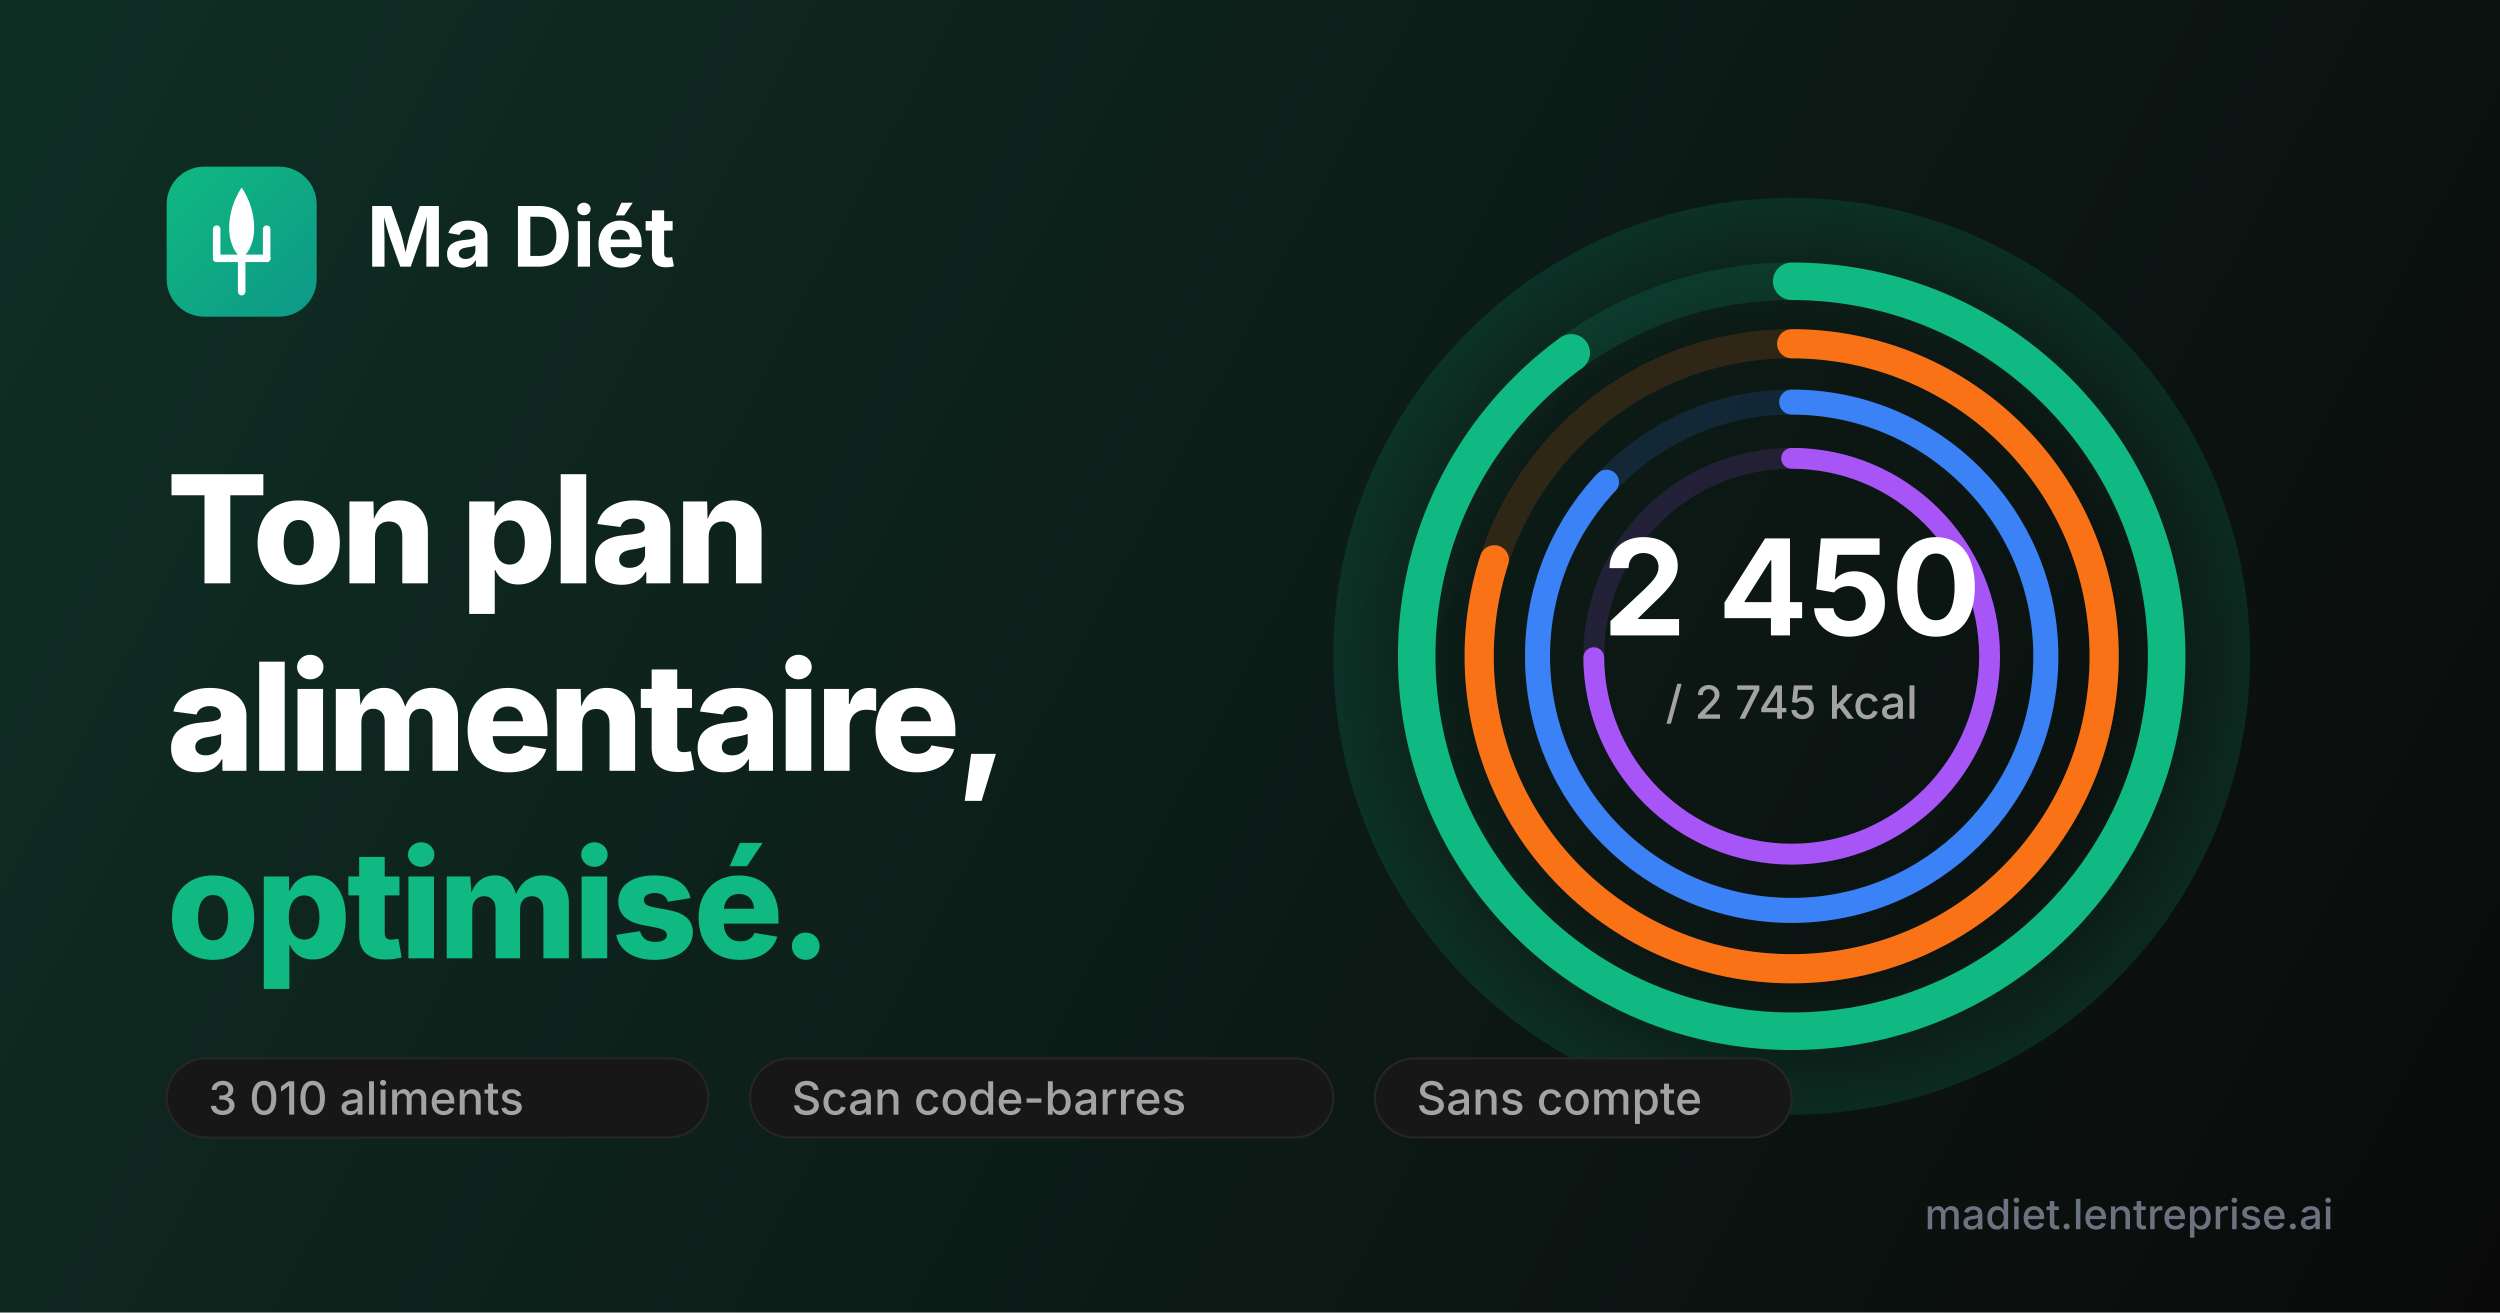
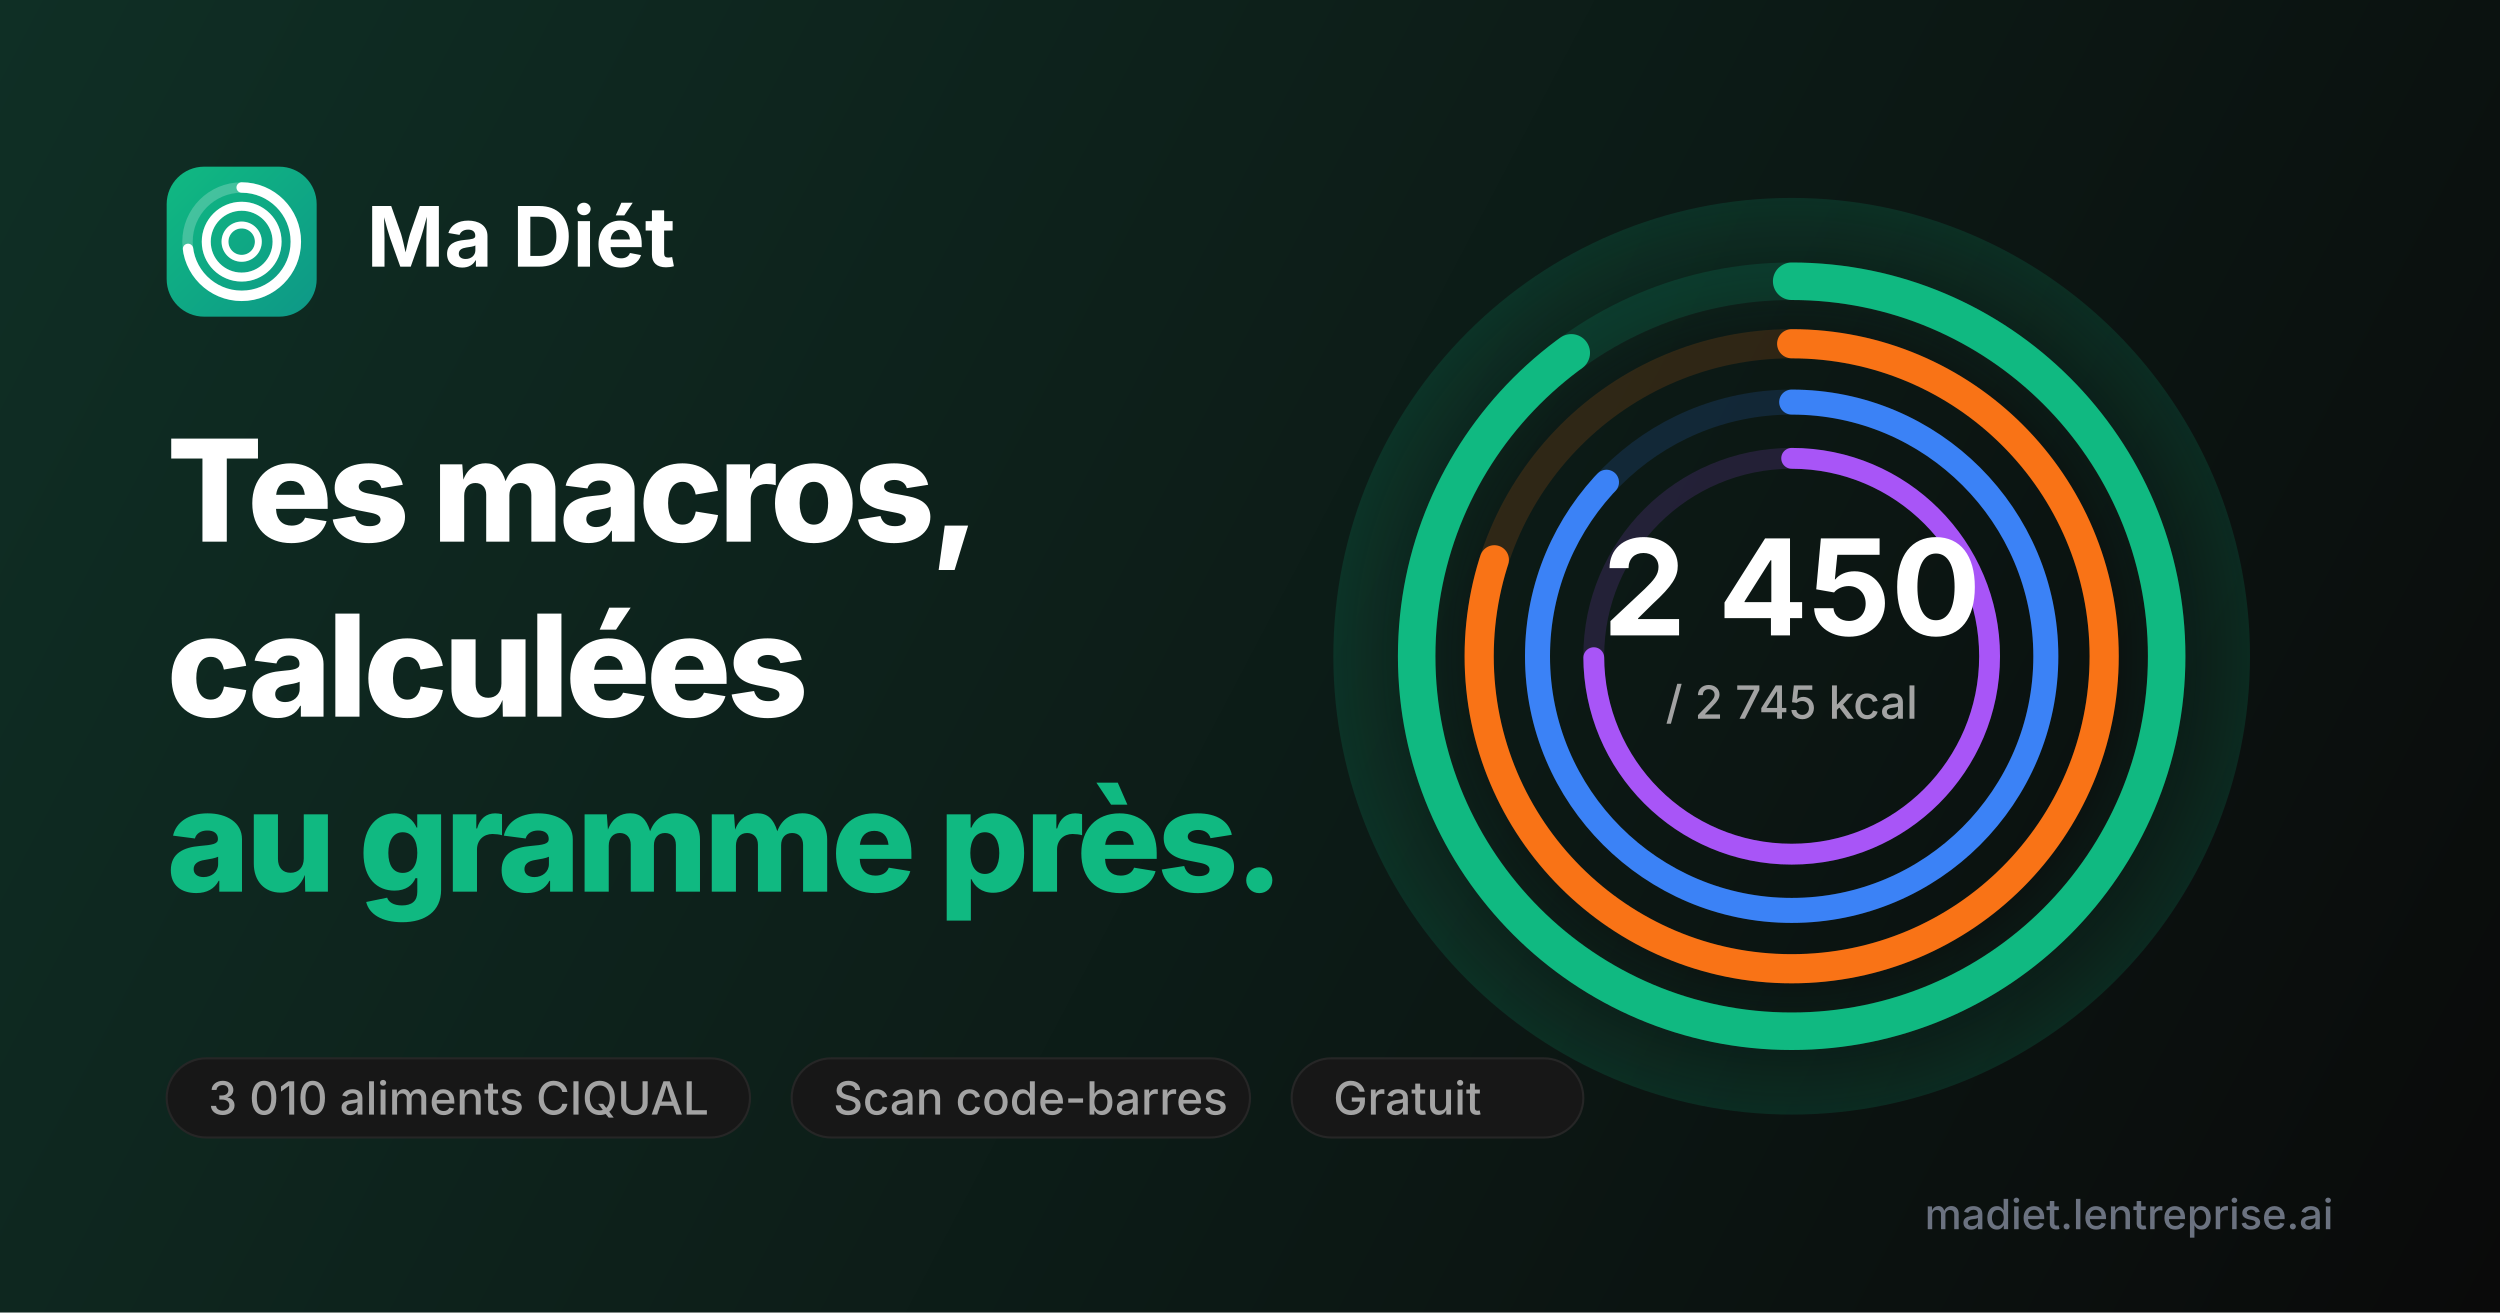
<svg xmlns="http://www.w3.org/2000/svg" viewBox="0 0 1200 630" width="1200" height="630" font-family="system-ui, -apple-system, Inter, sans-serif">
  <defs>
    <linearGradient id="bg" x1="0" y1="0" x2="1200" y2="630" gradientUnits="userSpaceOnUse">
      <stop offset="0%" stop-color="#0f2f25" />
      <stop offset="100%" stop-color="#0a0a0a" />
    </linearGradient>
    <linearGradient id="accent" x1="0" y1="0" x2="80" y2="80" gradientUnits="userSpaceOnUse">
      <stop offset="0%" stop-color="#10b981" />
      <stop offset="100%" stop-color="#0d9488" />
    </linearGradient>
    <radialGradient id="ring" cx="50%" cy="50%" r="50%">
      <stop offset="70%" stop-color="#10b981" stop-opacity="0" />
      <stop offset="100%" stop-color="#10b981" stop-opacity="0.15" />
    </radialGradient>
  </defs>
  <rect width="1200" height="630" fill="url(#bg)" />
  <g transform="translate(860 315)">
    <circle r="220" fill="url(#ring)" />
    <circle r="180" fill="none" stroke="#10b981" stroke-width="18" stroke-opacity="0.15" />
    <circle r="180" fill="none" stroke="#10b981" stroke-width="18" stroke-linecap="round" stroke-dasharray="1131 1131" stroke-dashoffset="113" transform="rotate(-90)" />
    <circle r="150" fill="none" stroke="#f97316" stroke-width="14" stroke-opacity="0.15" />
    <circle r="150" fill="none" stroke="#f97316" stroke-width="14" stroke-linecap="round" stroke-dasharray="942 942" stroke-dashoffset="188" transform="rotate(-90)" />
    <circle r="122" fill="none" stroke="#3b82f6" stroke-width="12" stroke-opacity="0.15" />
    <circle r="122" fill="none" stroke="#3b82f6" stroke-width="12" stroke-linecap="round" stroke-dasharray="767 767" stroke-dashoffset="100" transform="rotate(-90)" />
    <circle r="95" fill="none" stroke="#a855f7" stroke-width="10" stroke-opacity="0.15" />
    <circle r="95" fill="none" stroke="#a855f7" stroke-width="10" stroke-linecap="round" stroke-dasharray="597 597" stroke-dashoffset="150" transform="rotate(-90)" />
    <text x="0" y="-10" text-anchor="middle" fill="#ffffff" font-size="64" font-weight="700">2 450</text>
    <text x="0" y="30" text-anchor="middle" fill="#a3a3a3" font-size="22" font-weight="500">/ 2 745 kcal</text>
  </g>
  <g transform="translate(80 80)">
    <rect width="72" height="72" rx="18" fill="url(#accent)" />
-     <g fill="none" stroke="white" stroke-width="3.6" stroke-linecap="round" stroke-linejoin="round" transform="translate(36 36)">
-       <path d="M0 24 V8" />
-       <path d="M-12 8 H12" />
-       <path d="M-12 8 V-6" />
-       <path d="M12 8 V-6" />
+     <g transform="translate(36 36) rotate(-90)" fill="none" stroke-linecap="round">
+       <circle r="26" stroke="#ffffff" stroke-width="5" stroke-opacity="0.22" />
+       <circle r="26" stroke="#ffffff" stroke-width="5" stroke-dasharray="119 45" pathLength="164" />
+       <circle r="17" stroke="#ffffff" stroke-width="4.3" stroke-opacity="0.22" />
+       <circle r="17" stroke="#ffffff" stroke-width="4.3" stroke-dasharray="113 51" pathLength="164" />
+       <circle r="8" stroke="#ffffff" stroke-width="3.3" stroke-opacity="0.22" />
+       <circle r="8" stroke="#ffffff" stroke-width="3.3" stroke-dasharray="101 63" pathLength="164" />
    </g>
-     <path d="M36 44 C28 38 28 22 36 10 C44 22 44 38 36 44 Z" fill="white" transform="translate(0 0)" />
    <text x="96" y="48" fill="white" font-size="40" font-weight="700">Ma Diét</text>
  </g>
-   <g transform="translate(80 280)">
-     <text x="0" y="0" fill="white" font-size="72" font-weight="800" letter-spacing="-2">Ton plan</text>
-     <text x="0" y="90" fill="white" font-size="72" font-weight="800" letter-spacing="-2">alimentaire,</text>
-     <text x="0" y="180" font-size="72" font-weight="800" letter-spacing="-2">
-       <tspan fill="#10b981">optimisé.</tspan>
+   <g transform="translate(80 260)">
+     <text x="0" y="0" fill="white" font-size="68" font-weight="800" letter-spacing="-2">Tes macros,</text>
+     <text x="0" y="84" fill="white" font-size="68" font-weight="800" letter-spacing="-2">calculées</text>
+     <text x="0" y="168" font-size="68" font-weight="800" letter-spacing="-2">
+       <tspan fill="#10b981">au gramme près.</tspan>
    </text>
  </g>
  <g transform="translate(80 530)" font-size="22" font-weight="500" fill="#a3a3a3">
    <g transform="translate(0 0)">
-       <rect x="0" y="-22" width="260" height="38" rx="19" fill="#171717" stroke="#262626" />
-       <text x="20" y="5">3 010 aliments</text>
+       <rect x="0" y="-22" width="280" height="38" rx="19" fill="#171717" stroke="#262626" />
+       <text x="20" y="5">3 010 aliments CIQUAL</text>
    </g>
-     <g transform="translate(280 0)">
-       <rect x="0" y="-22" width="280" height="38" rx="19" fill="#171717" stroke="#262626" />
+     <g transform="translate(300 0)">
+       <rect x="0" y="-22" width="220" height="38" rx="19" fill="#171717" stroke="#262626" />
      <text x="20" y="5">Scan code-barres</text>
    </g>
-     <g transform="translate(580 0)">
-       <rect x="0" y="-22" width="200" height="38" rx="19" fill="#171717" stroke="#262626" />
-       <text x="20" y="5">Sans compte</text>
+     <g transform="translate(540 0)">
+       <rect x="0" y="-22" width="140" height="38" rx="19" fill="#171717" stroke="#262626" />
+       <text x="20" y="5">Gratuit</text>
    </g>
  </g>
  <text x="1120" y="590" text-anchor="end" fill="#6b7280" font-size="20" font-weight="500">madiet.lentreprise.ai</text>
</svg>
